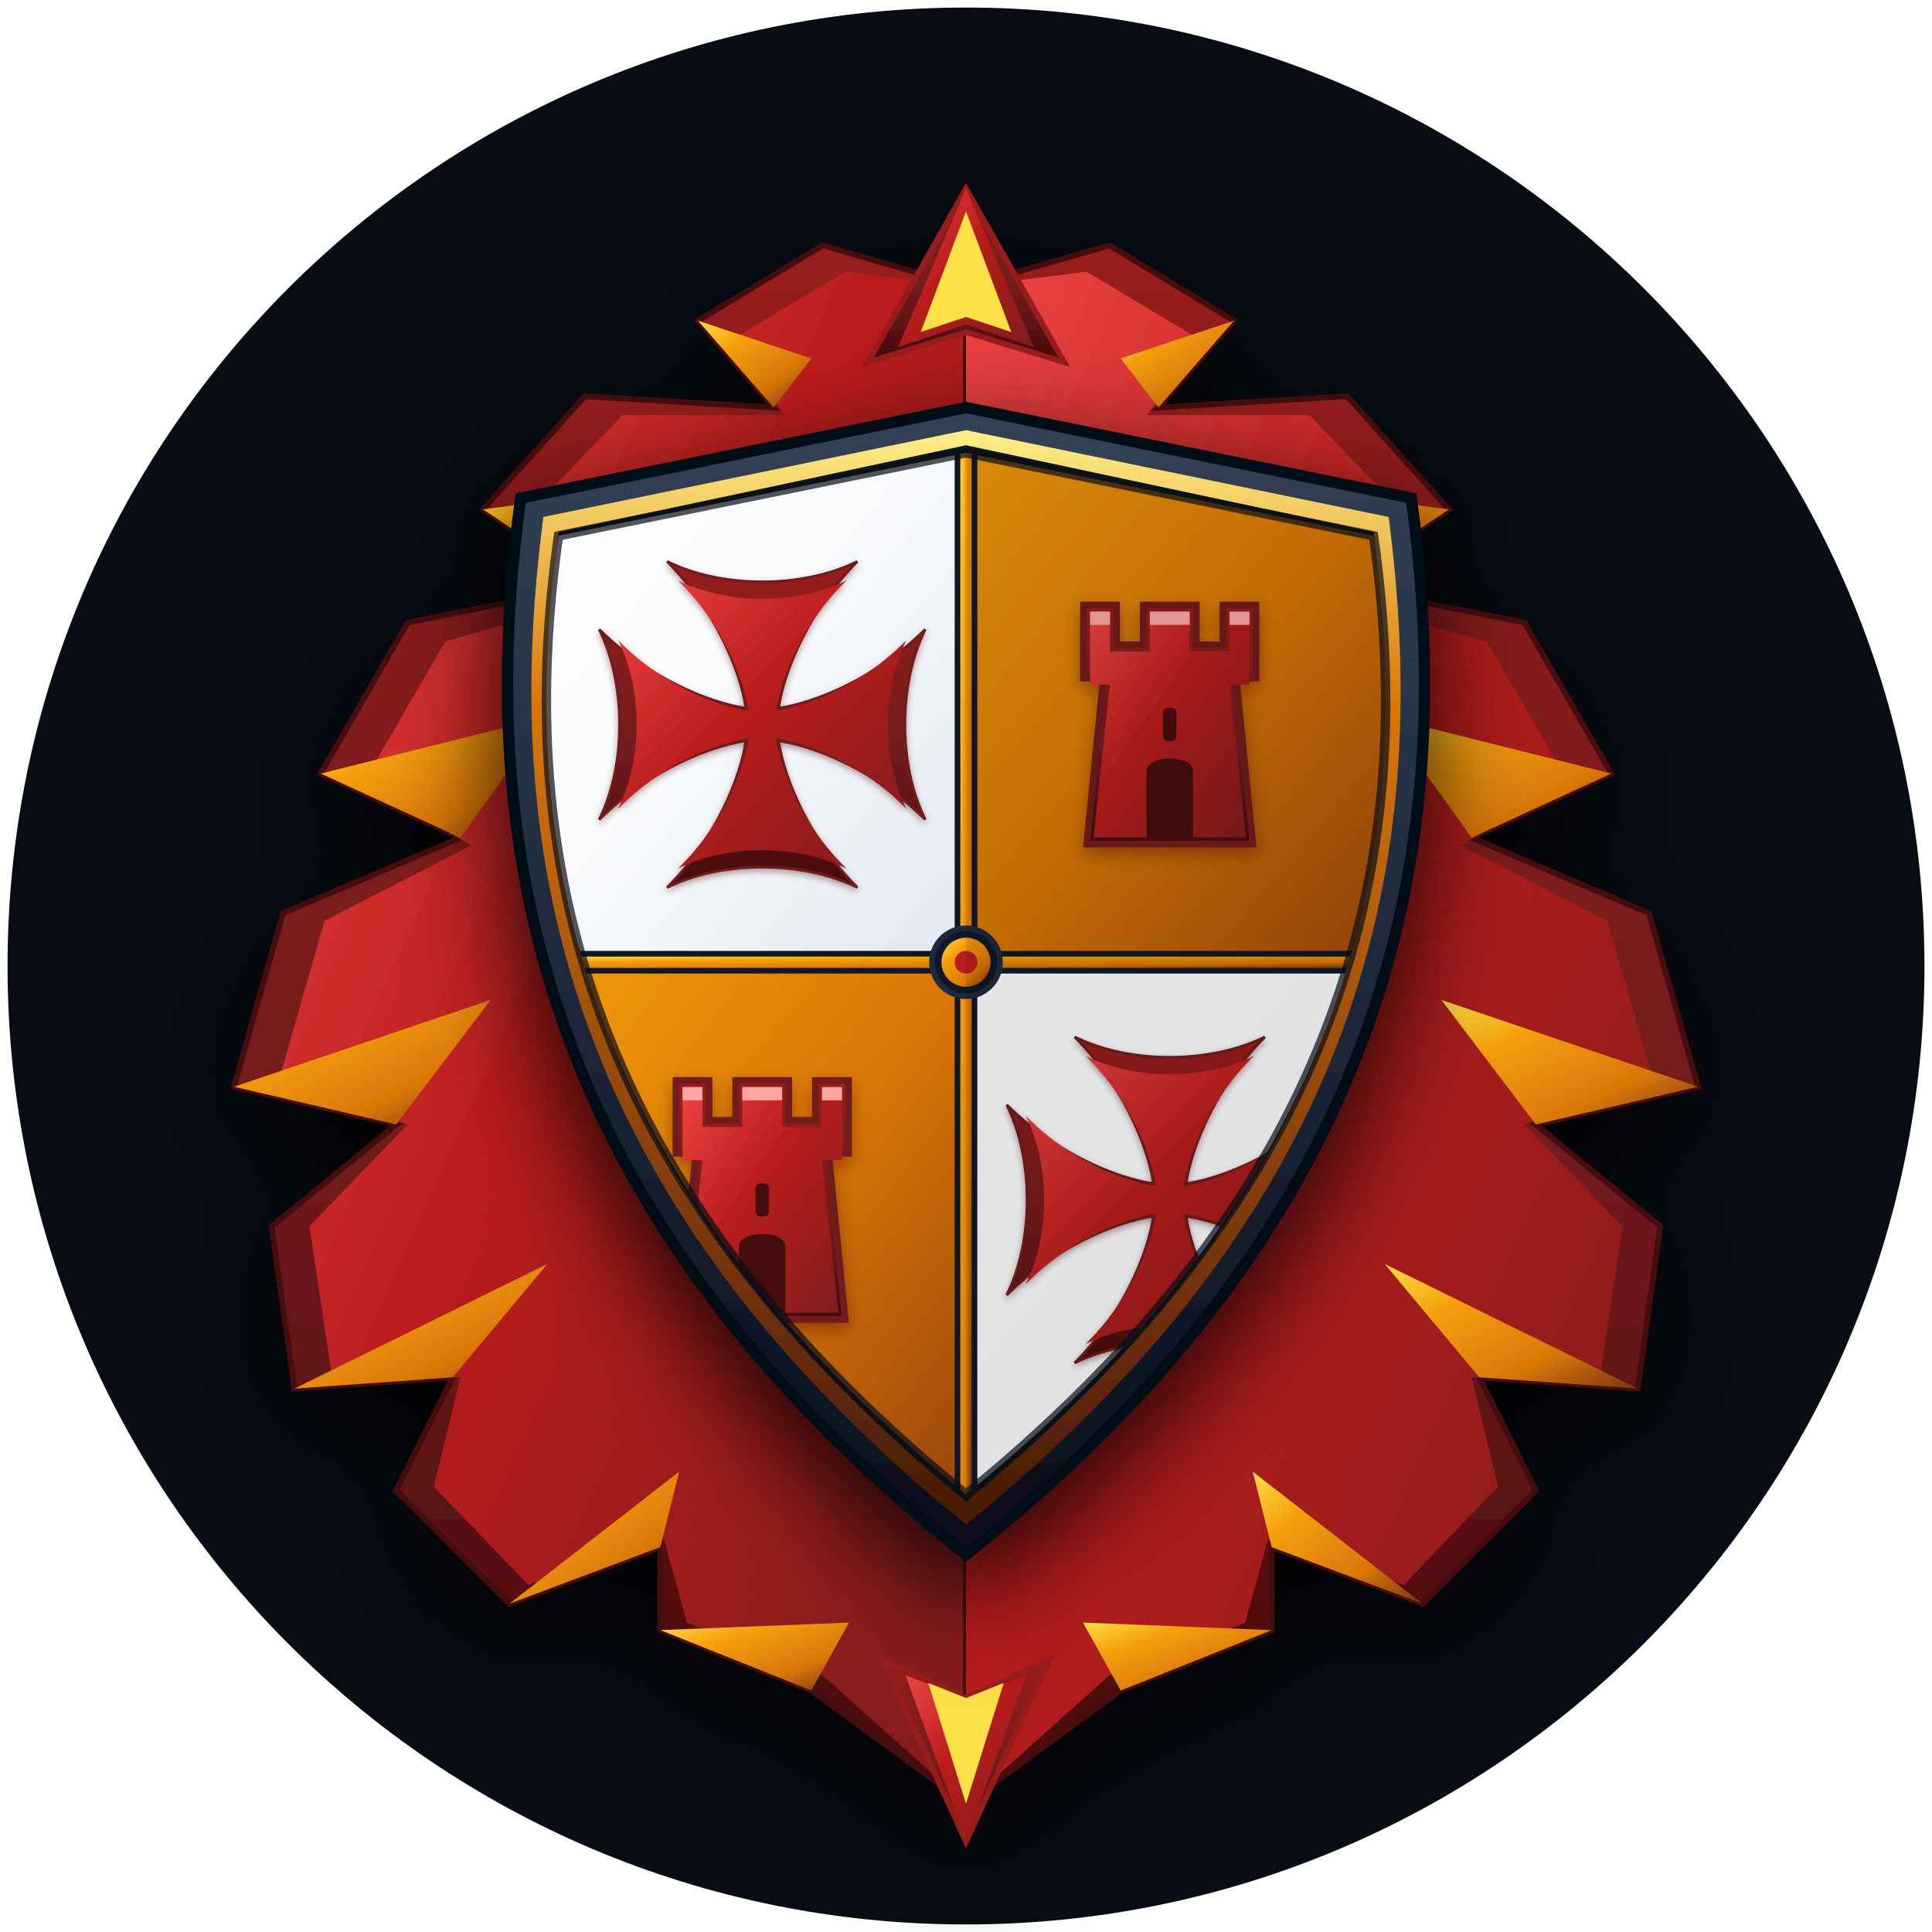
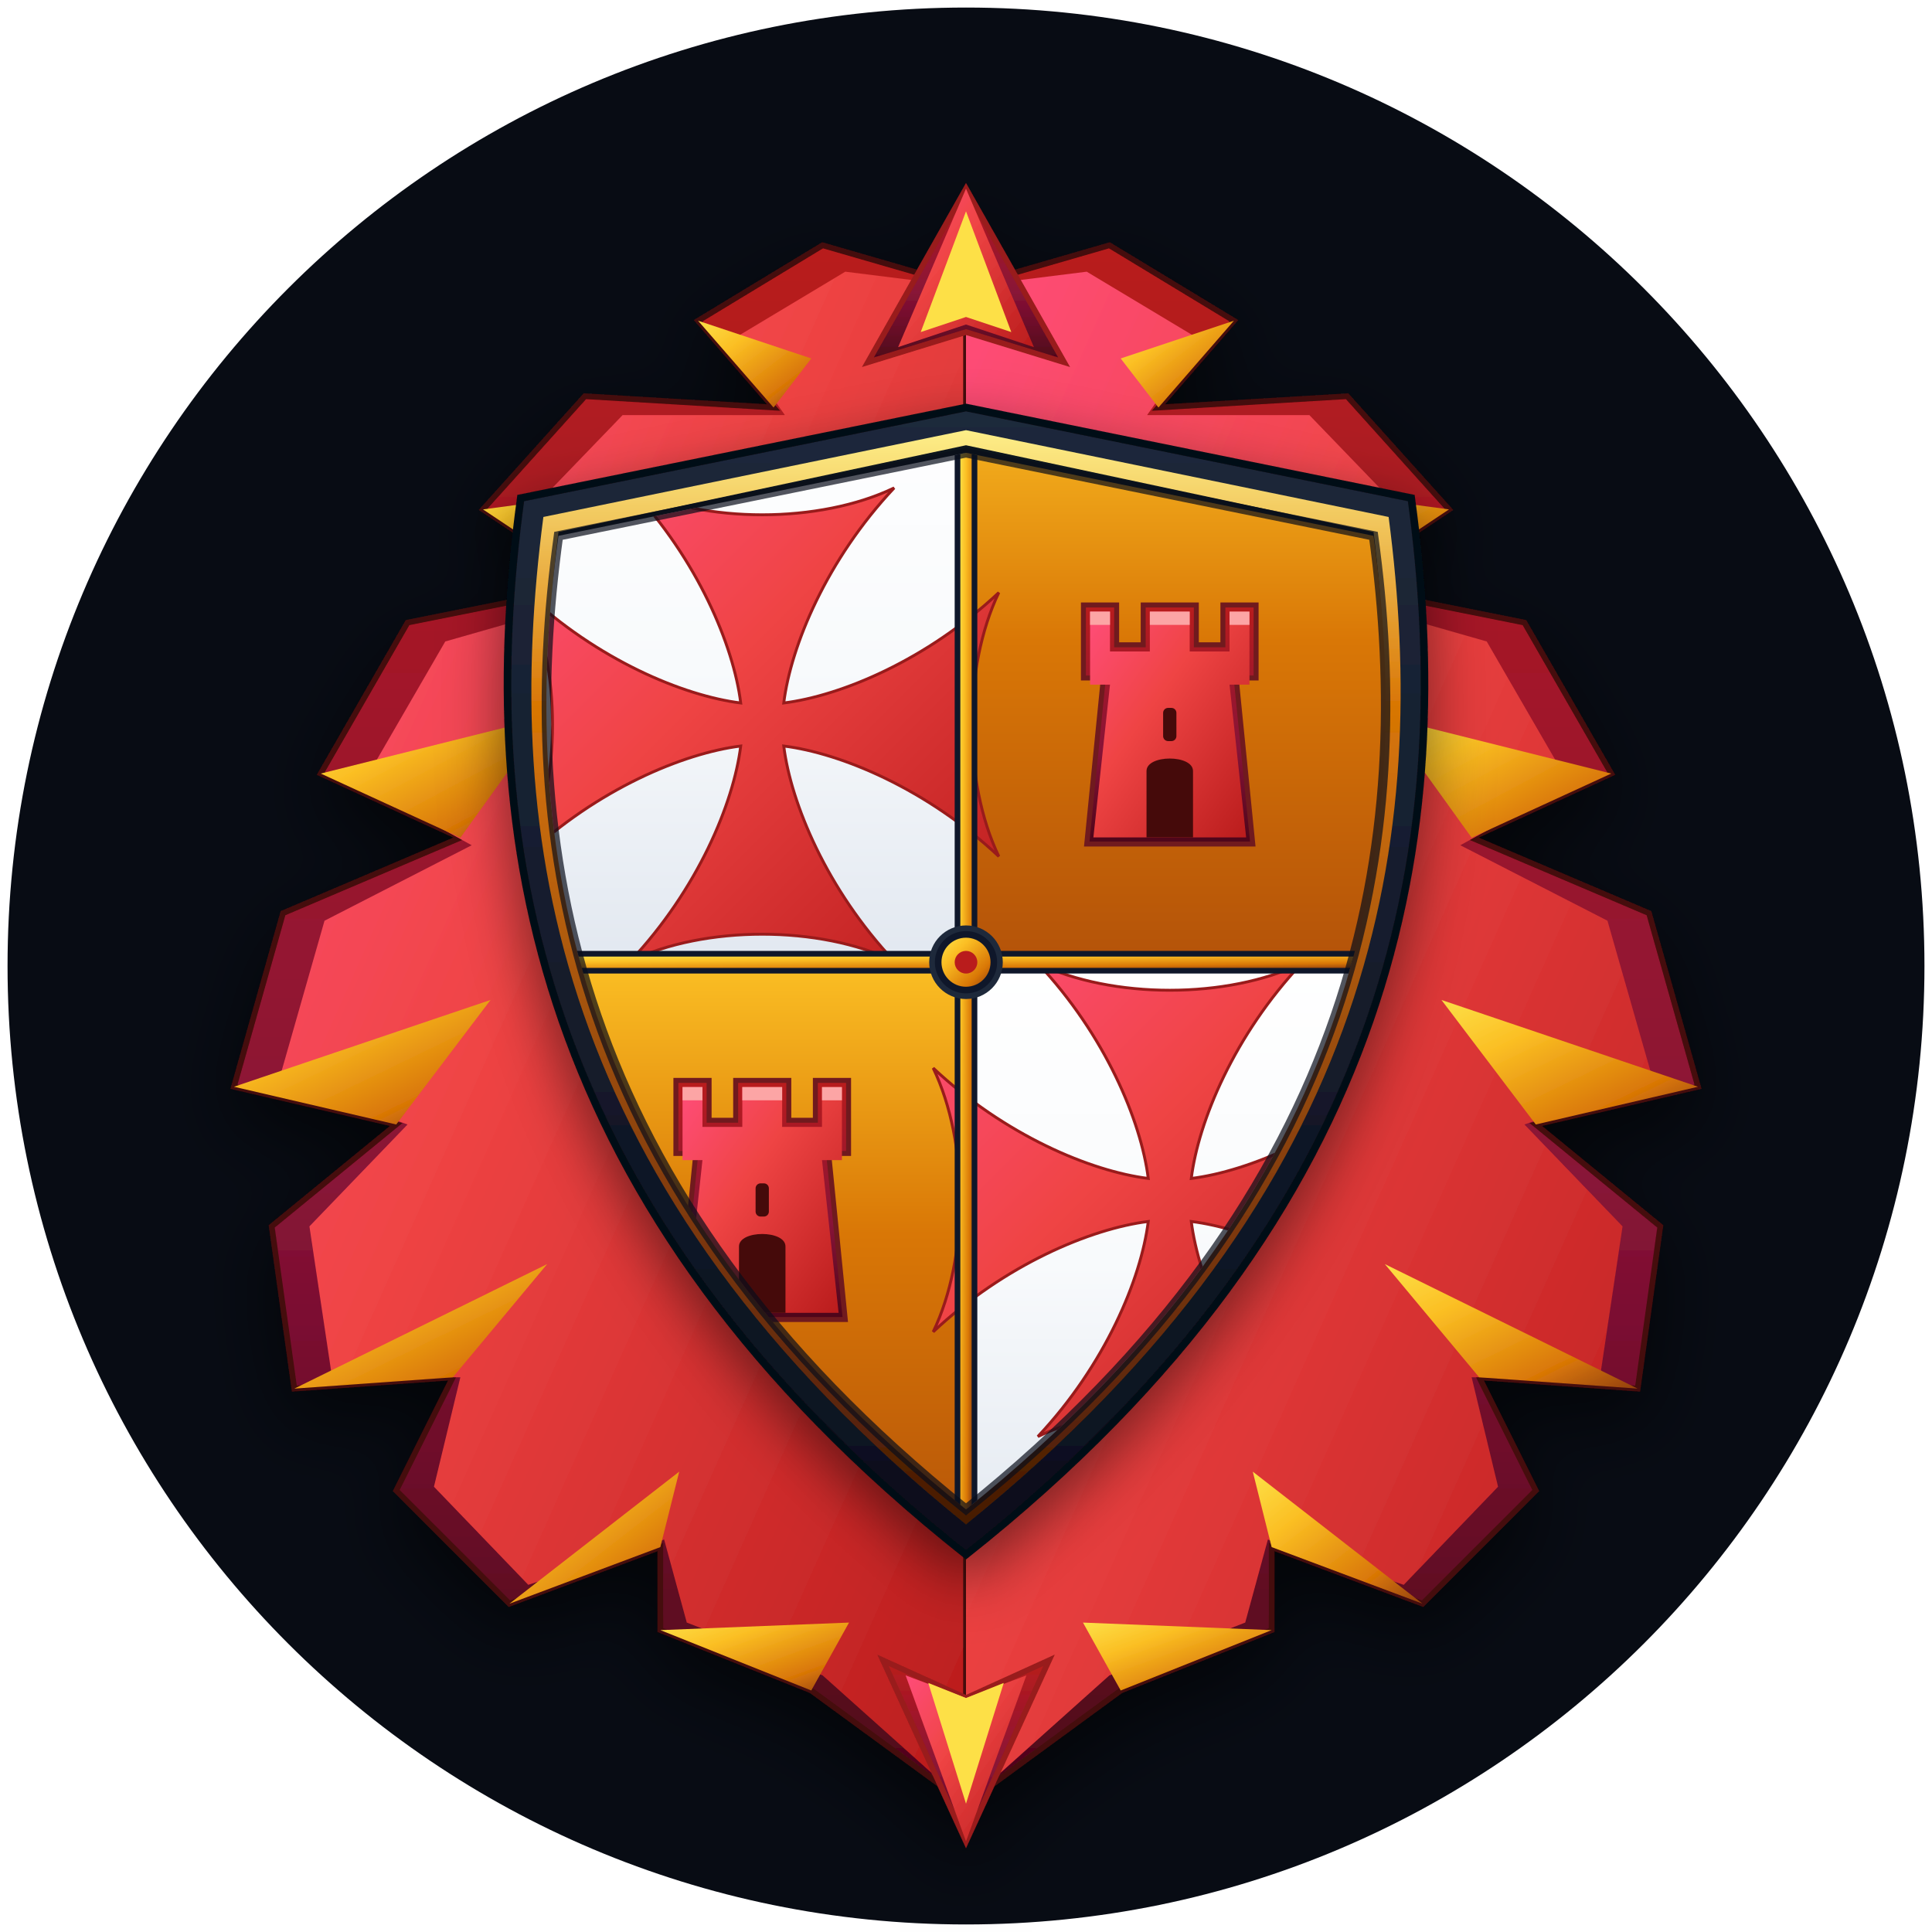
<svg xmlns="http://www.w3.org/2000/svg" viewBox="0 0 512 512" width="100%" height="100%">
  <defs>
-     <filter id="crestShadow" x="-30%" y="-30%" width="160%" height="160%">
-       <feDropShadow dx="0" dy="10" stdDeviation="14" flood-color="#000000" flood-opacity="0.85" />
+     <filter id="crestShadow" x="-20%" y="-20%" width="140%" height="140%">
+       <feDropShadow dx="0" dy="8" stdDeviation="10" flood-color="#000000" flood-opacity="0.6" />
    </filter>
-     <filter id="symbolShadow" x="-30%" y="-30%" width="160%" height="160%">
-       <feDropShadow dx="0" dy="2" stdDeviation="2.5" flood-color="#450a0a" flood-opacity="0.4" />
+     <filter id="shieldShadow" x="-20%" y="-20%" width="140%" height="140%">
+       <feDropShadow dx="0" dy="6" stdDeviation="8" flood-color="#000000" flood-opacity="0.5" />
    </filter>
    <linearGradient id="rubyGrad" x1="0%" y1="0%" x2="100%" y2="100%">
-       <stop offset="0%" stop-color="#ef4444" />
-       <stop offset="45%" stop-color="#b91c1c" />
-       <stop offset="100%" stop-color="#7f1d1d" />
+       <stop offset="0%" stop-color="#ff4d79" />
+       <stop offset="40%" stop-color="#ef4444" />
+       <stop offset="100%" stop-color="#b91c1c" />
    </linearGradient>
    <linearGradient id="darkRuby" x1="0%" y1="0%" x2="0%" y2="100%">
-       <stop offset="0%" stop-color="#991b1b" />
-       <stop offset="60%" stop-color="#701a1e" />
-       <stop offset="100%" stop-color="#450a0a" />
+       <stop offset="0%" stop-color="#b91c1c" />
+       <stop offset="60%" stop-color="#881337" />
+       <stop offset="100%" stop-color="#4c0519" />
    </linearGradient>
    <linearGradient id="goldGrad" x1="0%" y1="0%" x2="100%" y2="100%">
      <stop offset="0%" stop-color="#fde047" />
-       <stop offset="30%" stop-color="#f59e0b" />
-       <stop offset="70%" stop-color="#d97706" />
-       <stop offset="100%" stop-color="#78350f" />
-     </linearGradient>
-     <linearGradient id="goldQuarter" x1="0%" y1="0%" x2="100%" y2="100%">
-       <stop offset="0%" stop-color="#f59e0b" />
-       <stop offset="50%" stop-color="#d97706" />
+       <stop offset="30%" stop-color="#fbbf24" />
+       <stop offset="75%" stop-color="#d97706" />
      <stop offset="100%" stop-color="#92400e" />
    </linearGradient>
-     <linearGradient id="silverQuarter" x1="0%" y1="0%" x2="100%" y2="100%">
+     <linearGradient id="goldQuarter" x1="0%" y1="0%" x2="0%" y2="100%">
+       <stop offset="0%" stop-color="#fbbf24" />
+       <stop offset="45%" stop-color="#d97706" />
+       <stop offset="100%" stop-color="#b45309" />
+     </linearGradient>
+     <linearGradient id="silverQuarter" x1="0%" y1="0%" x2="0%" y2="100%">
      <stop offset="0%" stop-color="#ffffff" />
      <stop offset="50%" stop-color="#f8fafc" />
      <stop offset="100%" stop-color="#e2e8f0" />
    </linearGradient>
-     <linearGradient id="darkTitanium" x1="0%" y1="0%" x2="0%" y2="100%">
-       <stop offset="0%" stop-color="#334155" />
-       <stop offset="50%" stop-color="#1e293b" />
-       <stop offset="100%" stop-color="#080d1a" />
+     <linearGradient id="frameDark" x1="0%" y1="0%" x2="0%" y2="100%">
+       <stop offset="0%" stop-color="#1e293b" />
+       <stop offset="100%" stop-color="#0a0f1d" />
    </linearGradient>
    <linearGradient id="frameGold" x1="0%" y1="0%" x2="0%" y2="100%">
      <stop offset="0%" stop-color="#fef08a" />
      <stop offset="25%" stop-color="#d97706" />
      <stop offset="75%" stop-color="#78350f" />
      <stop offset="100%" stop-color="#451a03" />
    </linearGradient>
-     <clipPath id="shieldClipExact">
-       <path d="M 256,120                 L 364,142                 C 375,220 362,310 256,396                 C 150,310 137,220 148,142 Z" />
+     <clipPath id="shieldClipClean">
+       <path d="M 256,120                 L 364,142                 C 375,222 362,315 256,400                 C 150,315 137,222 148,142 Z" />
    </clipPath>
-     <g id="sentryTemplarCross">
-       <path d="M -12 -12                 C -16 -40 -35 -85 -70 -120                 C -30 -100 30 -100 70 -120                 C 35 -85 16 -40 12 -12                 C 40 -16 85 -35 120 -70                 C 100 -30 100 30 120 70                 C 85 35 40 16 12 12                 C 16 40 35 85 70 120                 C 30 100 -30 100 -70 120                 C -35 85 -16 40 -12 12                 C -40 16 -85 35 -120 70                 C -100 30 -100 -30 -120 -70                 C -85 -35 -40 -16 -12 -12 Z" fill="url(#darkRuby)" stroke="#701a1e" stroke-width="2" />
-       <path d="M -10 -10                 C -14 -35 -30 -75 -62 -106                 C -25 -88 25 -88 62 -106                 C 30 -75 14 -35 10 -10                 C 35 -14 75 -30 106 -62                 C 88 -25 88 25 106 62                 C 75 30 35 14 10 10                 C 14 35 30 75 62 106                 C 25 88 -25 88 -62 106                 C -30 75 -14 35 -10 10                 C -35 14 -75 30 -106 62                 C -88 25 -88 -25 -106 -62                 C -75 -30 -35 -14 -10 -10 Z" fill="url(#rubyGrad)" />
+     <g id="officialSentryCross">
+       <path d="M -15 -15                 C -20 -55 -45 -115 -92 -165                 C -40 -140 40 -140 92 -165                 C 45 -115 20 -55 15 -15                 C 55 -20 115 -45 165 -92                 C 140 -40 140 40 165 92                 C 115 45 55 20 15 15                 C 20 55 45 115 92 165                 C 40 140 -40 140 -92 165                 C -45 115 -20 55 -15 15                 C -55 20 -115 45 -165 92                 C -140 40 -140 -40 -165 -92                 C -115 -45 -55 -20 -15 -15 Z" fill="url(#rubyGrad)" stroke="#991b1b" stroke-width="2" />
    </g>
-     <g id="castleTowerEmblem">
-       <path d="M -25,36 L 25,36 L 20,-14 L 26,-14 L 26,-36 L 16,-36 L 16,-24 L 8,-24 L 8,-36 L -8,-36 L -8,-24 L -16,-24 L -16,-36 L -26,-36 L -26,-14 L -20,-14 Z" fill="url(#darkRuby)" stroke="#701a1e" stroke-width="2" />
+     <g id="officialCastleTower">
+       <path d="M -25,36 L 25,36 L 20,-14 L 26,-14 L 26,-36 L 16,-36 L 16,-24 L 8,-24 L 8,-36 L -8,-36 L -8,-24 L -16,-24 L -16,-36 L -26,-36 L -26,-14 L -20,-14 Z" fill="url(#darkRuby)" stroke="#701a1e" stroke-width="1.5" />
      <path d="M -23,34 L 23,34 L 18,-12 L 24,-12 L 24,-34 L 18,-34 L 18,-22 L 6,-22 L 6,-34 L -6,-34 L -6,-22 L -18,-22 L -18,-34 L -24,-34 L -24,-12 L -18,-12 Z" fill="url(#rubyGrad)" />
      <polygon points="-24,-34 -18,-34 -18,-30 -24,-30" fill="#fca5a5" />
      <polygon points="-6,-34 6,-34 6,-30 -6,-30" fill="#fca5a5" />
      <polygon points="18,-34 24,-34 24,-30 18,-30" fill="#fca5a5" />
      <path d="M -7,34 L -7,14 C -7,9 7,9 7,14 L 7,34 Z" fill="#450a0a" />
      <rect x="-2" y="-5" width="4" height="10" rx="1.5" fill="#450a0a" />
    </g>
  </defs>
  <circle cx="256" cy="256" r="254" fill="#080c14" />
  <g filter="url(#crestShadow)">
    <path d="M 256,76               L 218,65 L 185,85 L 205,108               L 155,105 L 128,135 L 158,155               L 108,165 L 85,205 L 122,222               L 75,242 L 62,288 L 105,298               L 72,325 L 78,368 L 120,365               L 105,395 L 135,425 L 175,410               L 175,432 L 215,448 L 256,478 Z" fill="url(#darkRuby)" stroke="#450a0a" stroke-width="1.5" />
    <path d="M 256,76               L 224,72 L 194,90 L 208,110               L 165,110 L 138,138 L 160,158               L 118,170 L 96,208 L 125,224               L 86,244 L 74,286 L 108,298               L 82,325 L 88,365 L 122,365               L 115,394 L 140,420 L 176,408               L 182,430 L 218,444 L 256,478 Z" fill="url(#rubyGrad)" />
    <path d="M 256,76               L 294,65 L 327,85 L 307,108               L 357,105 L 384,135 L 354,155               L 404,165 L 427,205 L 390,222               L 437,242 L 450,288 L 407,298               L 440,325 L 434,368 L 392,365               L 407,395 L 377,425 L 337,410               L 337,432 L 297,448 L 256,478 Z" fill="url(#darkRuby)" stroke="#450a0a" stroke-width="1.5" />
    <path d="M 256,76               L 288,72 L 318,90 L 304,110               L 347,110 L 374,138 L 352,158               L 394,170 L 416,208 L 387,224               L 426,244 L 438,286 L 404,298               L 430,325 L 424,365 L 390,365               L 397,394 L 372,420 L 336,408               L 330,430 L 294,444 L 256,478 Z" fill="url(#rubyGrad)" />
    <polygon points="215,95 185,85 205,108" fill="url(#goldGrad)" />
    <polygon points="180,128 128,135 158,155" fill="url(#goldGrad)" />
    <polygon points="145,190 85,205 122,222" fill="url(#goldGrad)" />
    <polygon points="130,265 62,288 105,298" fill="url(#goldGrad)" />
    <polygon points="145,335 78,368 120,365" fill="url(#goldGrad)" />
    <polygon points="180,390 135,425 175,410" fill="url(#goldGrad)" />
    <polygon points="225,430 175,432 215,448" fill="url(#goldGrad)" />
    <polygon points="297,95 327,85 307,108" fill="url(#goldGrad)" />
    <polygon points="332,128 384,135 354,155" fill="url(#goldGrad)" />
    <polygon points="367,190 427,205 390,222" fill="url(#goldGrad)" />
    <polygon points="382,265 450,288 407,298" fill="url(#goldGrad)" />
    <polygon points="367,335 434,368 392,365" fill="url(#goldGrad)" />
    <polygon points="332,390 377,425 337,410" fill="url(#goldGrad)" />
    <polygon points="287,430 337,432 297,448" fill="url(#goldGrad)" />
    <polygon points="256,50 282,96 256,88 230,96" fill="url(#darkRuby)" stroke="#991b1b" stroke-width="1.5" />
    <polygon points="256,50 274,92 256,86 238,92" fill="url(#rubyGrad)" />
    <polygon points="256,56 268,88 256,84 244,88" fill="#fde047" />
    <polygon points="256,488 278,440 256,450 234,440" fill="url(#darkRuby)" stroke="#991b1b" stroke-width="1.5" />
    <polygon points="256,488 272,444 256,450 240,444" fill="url(#rubyGrad)" />
    <polygon points="256,478 266,446 256,450 246,446" fill="#fde047" />
  </g>
-   <g filter="url(#crestShadow)">
-     <path d="M 256,108               L 374,132               C 386,220 372,320 256,412               C 140,320 126,220 138,132 Z" fill="url(#darkTitanium)" stroke="#060a12" stroke-width="3" />
+   <g filter="url(#shieldShadow)">
+     <path d="M 256,108               L 374,132               C 386,220 372,320 256,412               C 140,320 126,220 138,132 Z" fill="url(#frameDark)" stroke="#060a12" stroke-width="2" />
    <path d="M 256,114               L 368,137               C 379,221 366,315 256,404               C 146,315 133,221 144,137 Z" fill="url(#frameGold)" />
    <path d="M 256,118               L 364,141               C 374,221 362,311 256,398               C 150,311 138,221 148,141 Z" fill="#0c121e" />
  </g>
-   <g clip-path="url(#shieldClipExact)">
+   <g clip-path="url(#shieldClipClean)">
    <rect x="130" y="100" width="126" height="155" fill="url(#silverQuarter)" />
    <rect x="256" y="100" width="130" height="155" fill="url(#goldQuarter)" />
    <rect x="130" y="255" width="126" height="160" fill="url(#goldQuarter)" />
    <rect x="256" y="255" width="130" height="160" fill="url(#silverQuarter)" />
-     <g transform="translate(202, 192) scale(0.36)" filter="url(#symbolShadow)">
-       <use href="#sentryTemplarCross" />
+     <g transform="translate(202, 192) scale(0.38)">
+       <use href="#officialSentryCross" />
    </g>
-     <g transform="translate(310, 192) scale(0.88)" filter="url(#symbolShadow)">
-       <use href="#castleTowerEmblem" />
+     <g transform="translate(310, 192) scale(0.88)">
+       <use href="#officialCastleTower" />
    </g>
-     <g transform="translate(202, 318) scale(0.88)" filter="url(#symbolShadow)">
-       <use href="#castleTowerEmblem" />
+     <g transform="translate(202, 318) scale(0.88)">
+       <use href="#officialCastleTower" />
    </g>
-     <g transform="translate(310, 318) scale(0.36)" filter="url(#symbolShadow)">
-       <use href="#sentryTemplarCross" />
+     <g transform="translate(310, 318) scale(0.38)">
+       <use href="#officialSentryCross" />
    </g>
    <rect x="253" y="100" width="6" height="320" fill="#0f172a" />
    <rect x="254.5" y="100" width="3" height="320" fill="url(#goldGrad)" />
    <rect x="130" y="252" width="250" height="6" fill="#0f172a" />
    <rect x="130" y="253.5" width="250" height="3" fill="url(#goldGrad)" />
    <circle cx="256" cy="255" r="9" fill="#0f172a" stroke="#1e293b" stroke-width="1.5" />
    <circle cx="256" cy="255" r="6.5" fill="url(#goldGrad)" />
    <circle cx="256" cy="255" r="3" fill="#b91c1c" />
-     <path d="M 256,120 L 364,142 C 375,220 362,310 256,396 Z" fill="#000000" opacity="0.10" />
  </g>
-   <path d="M 256,120             L 364,142             C 375,220 362,310 256,396             C 150,310 137,220 148,142 Z" fill="none" stroke="#090d16" stroke-width="2.5" opacity="0.7" />
+   <path d="M 256,120             L 364,142             C 375,222 362,315 256,400             C 150,315 137,222 148,142 Z" fill="none" stroke="#080d1a" stroke-width="2.5" opacity="0.7" />
</svg>
